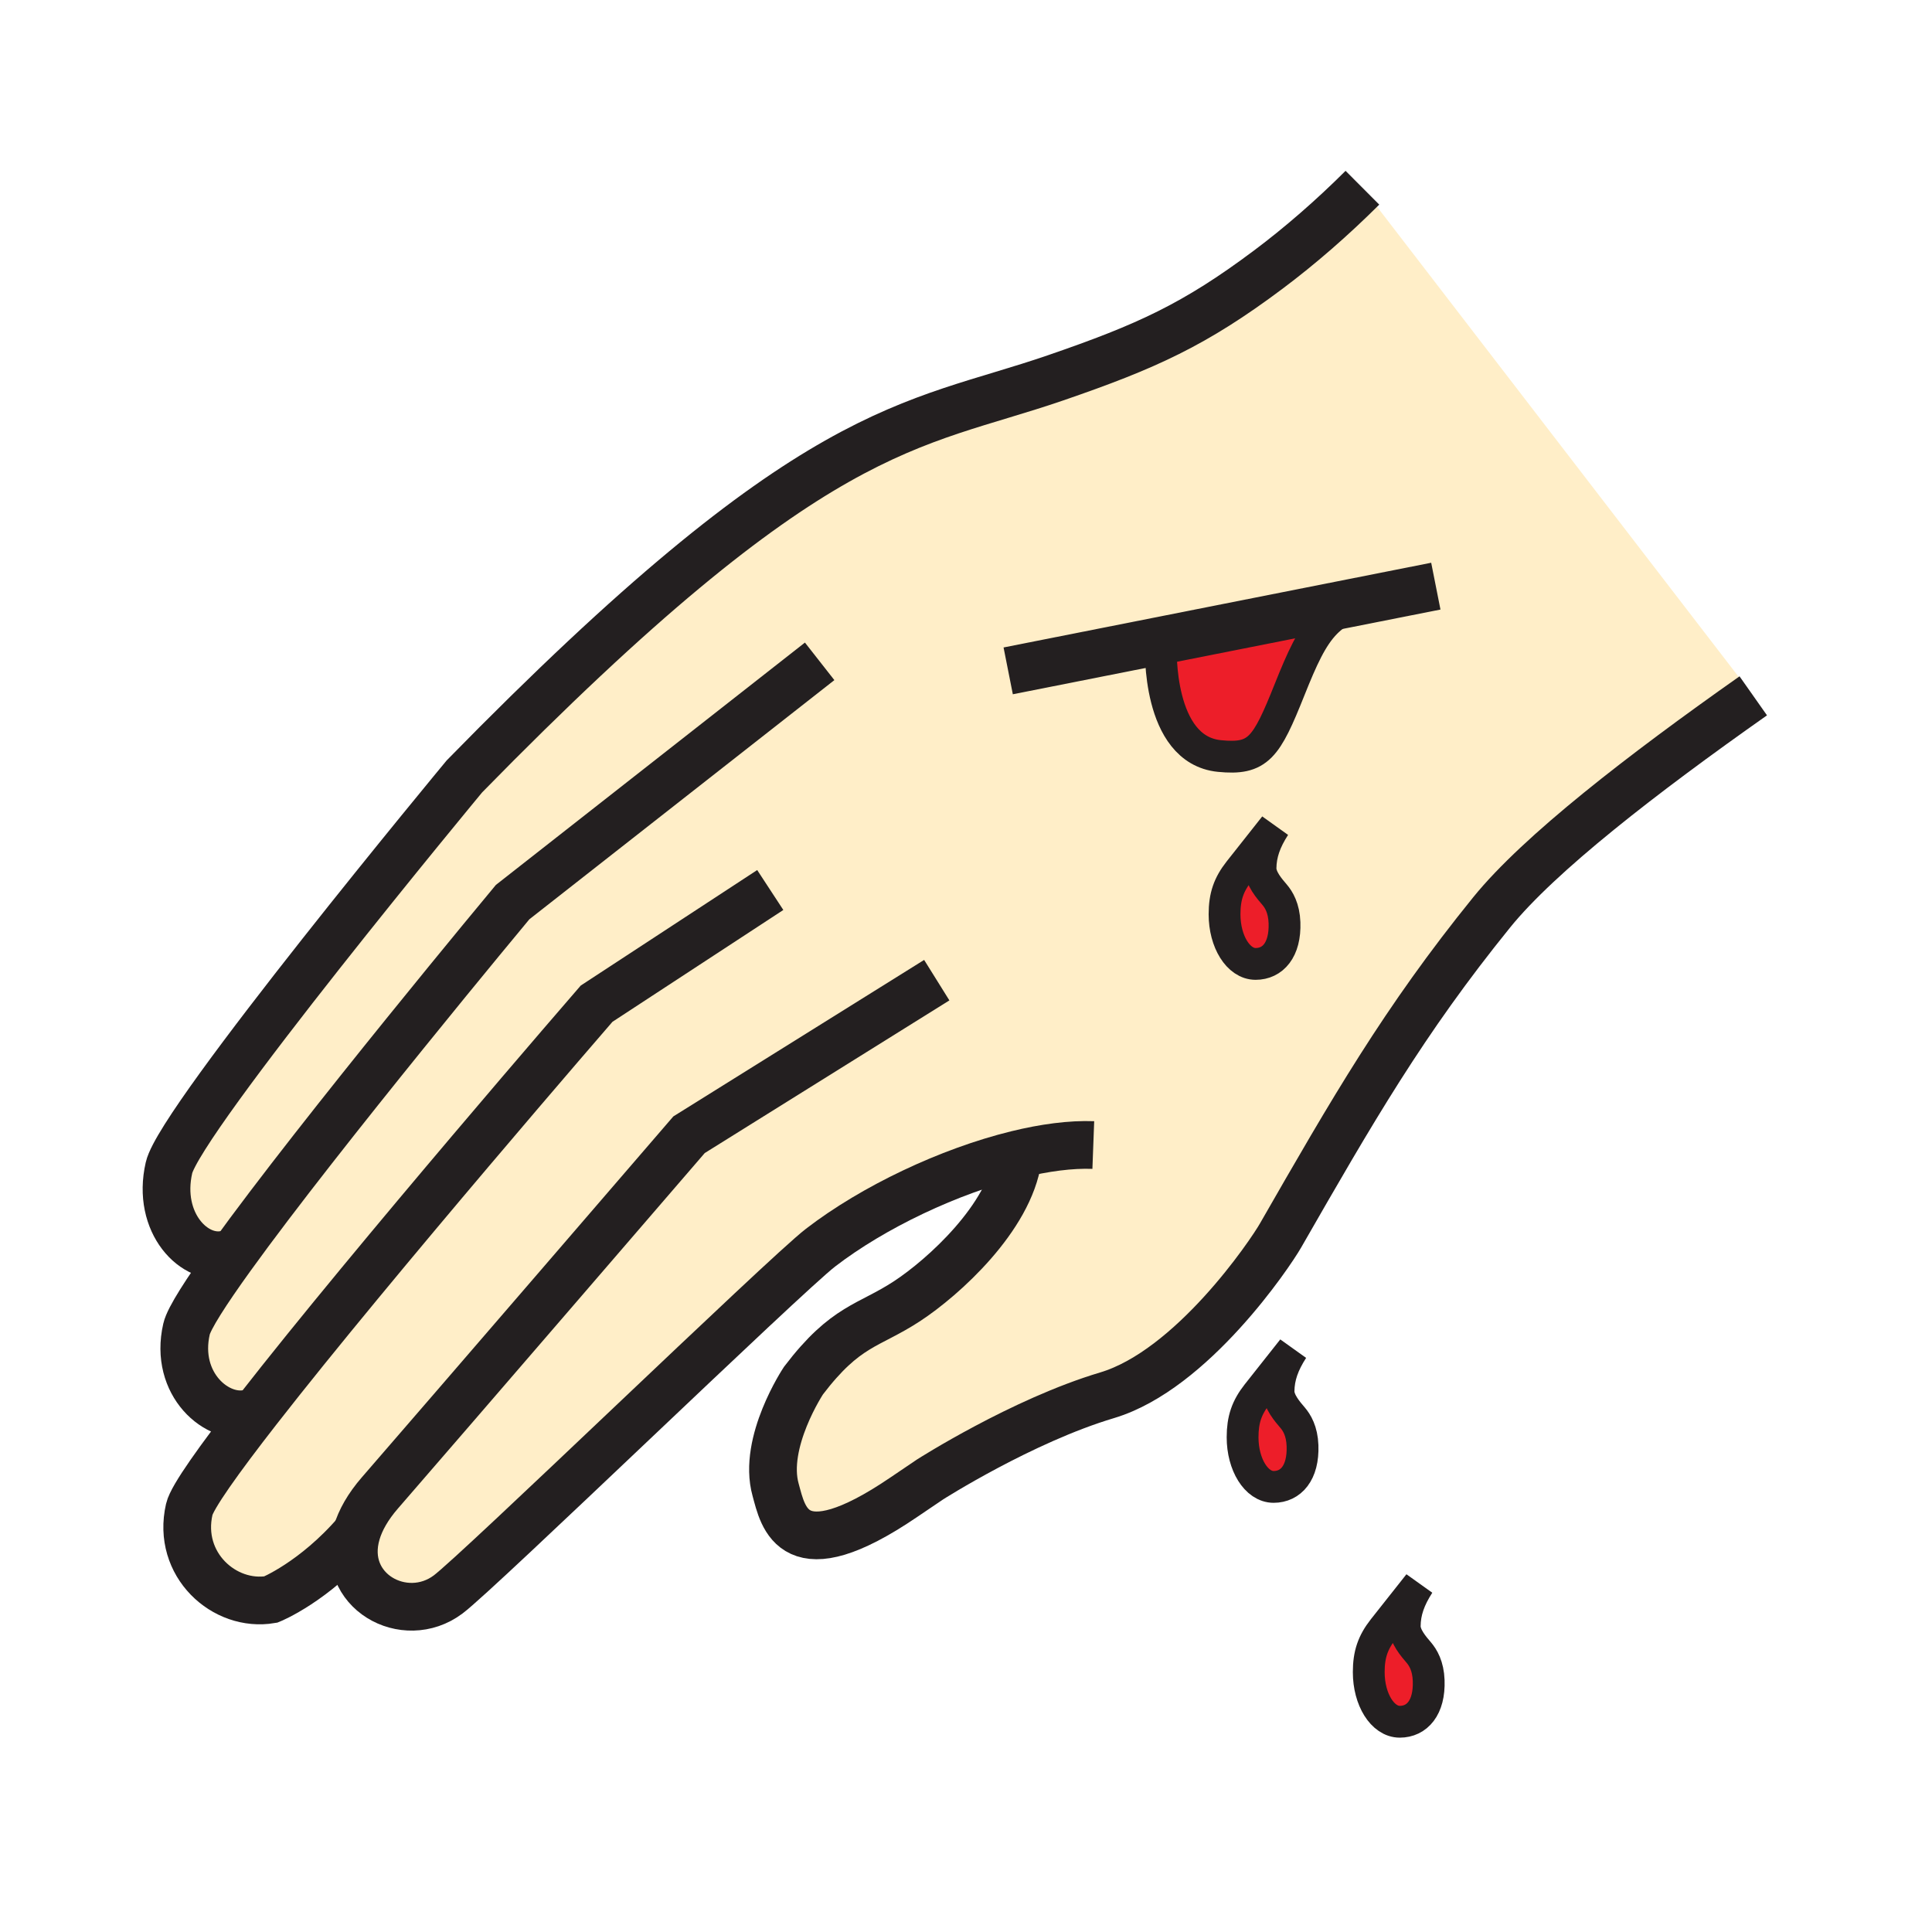
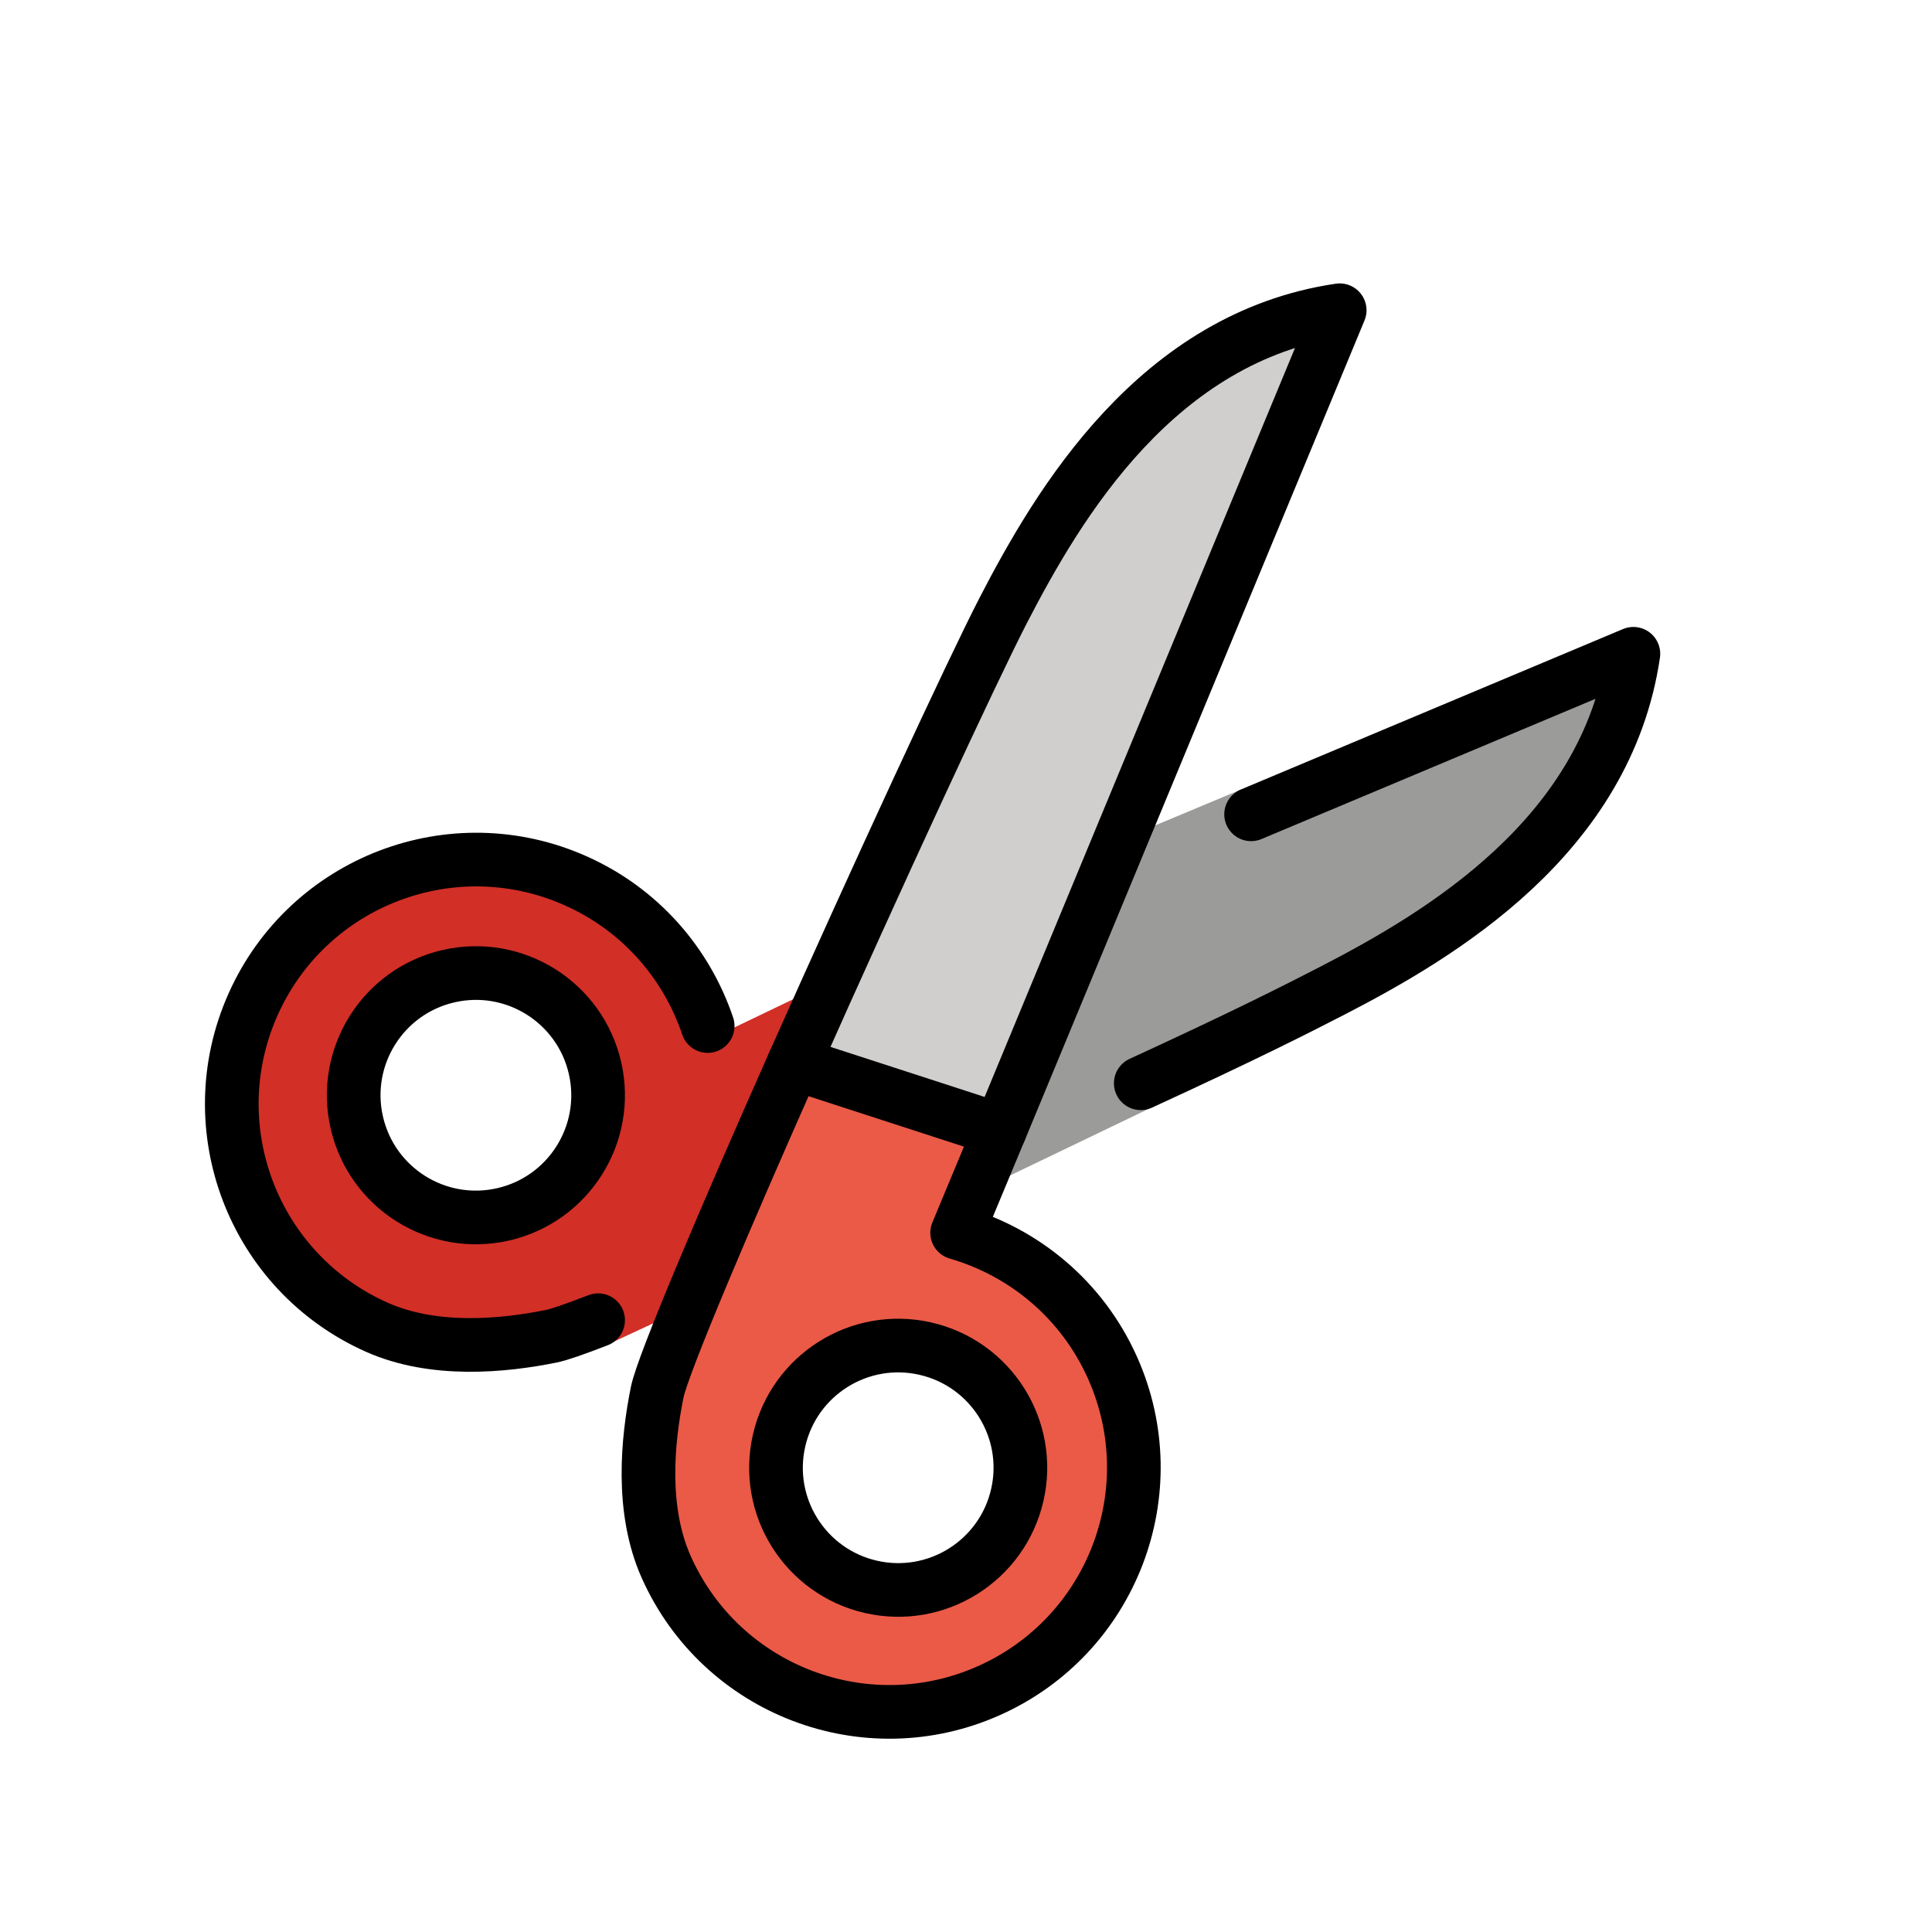
- <svg xmlns="http://www.w3.org/2000/svg" width="850.394" height="850.394" viewBox="0 0 850.394 850.394" overflow="visible">
-   <path d="M101.75 553.26L100 552c-14.28 3.77-31.19-13.75-25.62-37.99 4.91-21.39 130.03-172.26 130.03-172.26 154.66-158.12 195.83-153.3 260.27-175.46 40-13.75 61.221-23.39 93.57-47.62 13.84-10.37 27.94-22.59 41.43-36.04l172.04 223.65c-48.79 34.35-94.189 69.45-115.149 95.32-38.681 47.73-61.391 87.3-92.95 142.27-4.43 7.77-38.91 59.09-76.33 70.28-37.43 11.17-77.93 37.06-77.93 37.06-3.97 2.65-7.82 5.25-11.5 7.78-48.98 33.33-53.11 8.93-56.47-3.26-5.81-20.86 12.28-48.051 12.28-48.051 18.69-24.54 28.49-23.76 45.59-34.96 16-10.5 45-36.7 48.74-62.72l-.45-1.84c-29.65 7.26-63.14 23.12-86.38 41.01-16.04 12.38-150.35 142.5-163.93 152.66-19.12 14.32-47.89-1.54-40.23-27.24-18.73 21.771-37.79 29.46-37.79 29.46-20.5 3.49-41.48-15.439-35.91-39.71 1.22-5.34 13.04-21.92 30.08-43.78L110 622c-14.28 3.76-33.48-12.75-27.9-37.01 1.07-4.69 8.58-16.36 19.65-31.73zM510.97 284.7s-1.79 45.31 25.75 48.07c17.16 1.71 20.601-3.44 30.891-29.18 5.51-13.78 9.729-23.17 15.87-29.44L510.97 284.7zm41.69 139.58c7.53 0 13.149-6.1 12.729-18.15-.239-6.46-2.52-10.15-4.359-12.31-2.21-2.58-6.24-7.14-6.2-11.68.07-6.33 2.08-11.97 6.25-18.44l-15.65 19.8c-4.6 5.85-6.43 11.09-6.43 18.94 0 12.06 6.11 21.84 13.66 21.84z" fill="#ffeec8" class="aac-skin-fill" />
-   <path d="M567.61 303.59c-10.29 25.74-13.73 30.89-30.891 29.18-27.54-2.76-25.75-48.07-25.75-48.07l72.511-10.55c-6.14 6.27-10.36 15.66-15.87 29.44zM628.85 739.7c.431 12.04-5.189 18.149-12.729 18.149s-13.65-9.77-13.65-21.84c0-7.85 1.84-13.1 6.42-18.939l15.66-19.801c-4.16 6.471-6.189 12.11-6.24 18.431-.06 4.55 3.98 9.1 6.181 11.689 1.838 2.161 4.128 5.851 4.358 12.311zM573.32 636.33c.43 12.05-5.2 18.15-12.73 18.15-7.54 0-13.649-9.78-13.649-21.841 0-7.85 1.829-13.09 6.42-18.939l15.659-19.8c-4.17 6.47-6.189 12.109-6.26 18.439-.04 4.54 4 9.101 6.2 11.68 1.84 2.161 4.13 5.851 4.36 12.311zM565.39 406.13c.42 12.05-5.199 18.15-12.729 18.15-7.55 0-13.66-9.78-13.66-21.84 0-7.85 1.83-13.09 6.43-18.94l15.65-19.8c-4.17 6.47-6.18 12.11-6.25 18.44-.04 4.54 3.99 9.1 6.2 11.68 1.839 2.16 4.119 5.85 4.359 12.31z" fill="#ed1e29" />
-   <g fill="none" stroke="#231f20">
-     <path d="M569.02 593.9c-4.17 6.47-6.189 12.109-6.26 18.439-.04 4.54 4 9.101 6.2 11.68 1.84 2.16 4.13 5.851 4.36 12.311.43 12.05-5.2 18.15-12.73 18.15-7.54 0-13.649-9.78-13.649-21.841 0-7.85 1.829-13.09 6.42-18.939l15.659-19.8zM561.08 363.7c-4.17 6.47-6.18 12.11-6.25 18.44-.04 4.54 3.99 9.1 6.2 11.68 1.84 2.16 4.12 5.85 4.359 12.31.42 12.05-5.199 18.15-12.729 18.15-7.55 0-13.66-9.78-13.66-21.84 0-7.85 1.83-13.09 6.43-18.94l15.65-19.8zM624.55 697.27c-4.16 6.471-6.189 12.11-6.24 18.431-.06 4.55 3.98 9.1 6.181 11.689 1.84 2.16 4.13 5.851 4.359 12.311.431 12.04-5.189 18.149-12.729 18.149s-13.65-9.77-13.65-21.84c0-7.85 1.84-13.1 6.42-18.939l15.659-19.801z" stroke-width="14" />
-     <path d="M481.23 504c-9.921-.37-21.48 1.16-33.681 4.16-29.65 7.26-63.14 23.12-86.38 41.01-16.04 12.38-150.35 142.5-163.93 152.66-19.12 14.32-47.89-1.54-40.23-27.24 1.62-5.439 4.88-11.33 10.2-17.46 28.1-32.35 136.08-157.66 136.08-157.66l109.04-68.04" stroke-width="21" />
-     <path d="M339.04 391.75l-76.45 50.04s-98.09 113.17-149.2 178.77C96.35 642.42 84.53 659 83.31 664.34c-5.57 24.271 15.41 43.2 35.91 39.71 0 0 19.06-7.689 37.79-29.46.02-.02.03-.04.05-.06M360.78 291.1L225.63 397.08s-84.5 101.49-123.88 156.18c-11.07 15.37-18.58 27.04-19.65 31.73-5.58 24.26 13.62 40.77 27.9 37.01" stroke-width="21" />
-     <path d="M599.68 82.63c-13.489 13.45-27.59 25.67-41.43 36.04-32.35 24.23-53.57 33.87-93.57 47.62-64.439 22.16-105.61 17.34-260.27 175.46 0 0-125.12 150.87-130.03 172.26C68.81 538.25 85.72 555.77 100 552M448 510c-3.74 26.02-32.74 52.22-48.74 62.72-17.1 11.2-26.9 10.42-45.59 34.96 0 0-18.09 27.19-12.28 48.051 3.36 12.189 7.49 36.59 56.47 3.26 3.68-2.53 7.53-5.13 11.5-7.78 0 0 40.5-25.89 77.93-37.06 37.42-11.19 71.9-62.511 76.33-70.28 31.56-54.97 54.27-94.54 92.95-142.27 20.96-25.87 66.359-60.97 115.149-95.32M632 258l-188.23 37.29" stroke-width="21" />
-     <path d="M510.97 284.7s-1.79 45.31 25.75 48.07c17.16 1.71 20.601-3.44 30.891-29.18 5.51-13.78 9.729-23.17 15.87-29.44 5.35-5.45 12.149-8.55 22.52-10.15" stroke-width="14" />
+ <svg xmlns="http://www.w3.org/2000/svg" id="emoji" viewBox="0 0 72 72">
+   <g id="color">
+     <path fill="#EA5A47" stroke="none" d="M24.488,52.117c-0.544,2.691-0.439,4.994,0.305,6.66c2.054,4.6,7.466,6.677,12.07,4.62 c2.229-0.995,3.938-2.798,4.81-5.078c0.873-2.28,0.806-4.763-0.189-6.993c-1.098-2.458-2.471-4.353-5.066-5.103 c-0.309-0.089-0.039-1.131,0.084-1.427l0.84-2.813l-7.599-2.53C26.319,47.183,24.636,51.377,24.488,52.117z M34.52,50.112c1.226,0.28,2.269,1.019,2.938,2.083c0.668,1.064,0.882,2.325,0.602,3.551 c-0.28,1.226-1.02,2.269-2.084,2.938c-0.76,0.477-1.619,0.722-2.494,0.722c-0.352,0-0.706-0.04-1.057-0.12 c-1.226-0.28-2.269-1.019-2.938-2.084c-0.669-1.064-0.882-2.325-0.602-3.551 c0.28-1.226,1.02-2.269,2.084-2.938C32.035,50.045,33.3,49.833,34.52,50.112z" />
+     <path fill="#D0CFCE" stroke="none" d="M37.009,42.077l12.133-30.045c-2.187,0.695-4.555,1.24-6.5,3.214 c-2.443,2.479-4.225,6.392-4.225,6.392s-7.584,16.521-7.952,17.344C30.451,39.012,37.009,42.077,37.009,42.077z" />
+     <path fill="#9b9b9a" stroke="none" d="M61.011,24.5c0,0-15.291,5.18-14.812,4.951c-0.001-0.001-0.003-0.004-0.004-0.005 l-3.946,1.649l-5.136,12.966l5.709-2.744l0.002-0.015c-0.103,0.034,9.415-5.641,9.588-5.731 C56.436,33.493,59.439,29.427,61.011,24.5z" />
+     <path fill="#D22F27" stroke="none" d="M21.833,32.884c-4.082-1.822-10.4,0.207-12.222,4.287c-1.822,4.083-0.179,10.432,3.903,12.254 c1.478,0.66,3.942,1.056,6.33,0.574c0.102-0.021,3.366-0.227,2.978,0.025l2.285-1.063 c1.178-2.971,4.716-11.342,5.006-11.988l-2.738,1.314l-0.006,0.011C27.351,38.583,23.891,33.804,21.833,32.884z M21.584,43.235c-0.646,1.028-1.653,1.742-2.837,2.012c-0.339,0.077-0.678,0.115-1.012,0.115 c-2.073,0-3.95-1.43-4.43-3.534c-0.271-1.184-0.064-2.401,0.582-3.429c0.646-1.028,1.653-1.742,2.837-2.012 c1.182-0.27,2.401-0.063,3.429,0.582c1.028,0.646,1.742,1.653,2.012,2.837 C22.436,40.989,22.23,42.207,21.584,43.235z" />
  </g>
-   <path fill="none" d="M0 0h850.394v850.394H0z" />
+   <g id="hair" />
+   <g id="skin" />
+   <g id="skin-shadow" />
+   <g id="line">
+     <path fill="none" stroke="#000000" stroke-linecap="round" stroke-linejoin="round" stroke-miterlimit="10" stroke-width="2" d="M29.584,39.621c3.058-6.88,6.652-14.644,7.8-16.865c2.072-4.012,5.734-10.19,12.542-11.194L37.264,42.116" />
+     <path fill="none" stroke="#000000" stroke-linecap="round" stroke-linejoin="round" stroke-miterlimit="10" stroke-width="2" d="M41.462,50.976c-1.138-2.549-3.304-4.314-5.792-5.034l1.593-3.826l-7.68-2.494 c-2.505,5.64-4.88,11.216-5.092,12.265c-0.361,1.787-0.617,4.374,0.338,6.513 c2.05,4.593,7.435,6.654,12.028,4.604C41.451,60.954,43.512,55.569,41.462,50.976z M37.912,55.712 c-0.56,2.452-3.001,3.986-5.452,3.426c-2.452-0.56-3.986-3.001-3.426-5.452 c0.56-2.452,3.001-3.986,5.453-3.426C36.938,50.819,38.472,53.26,37.912,55.712z" />
+     <path fill="none" stroke="#000000" stroke-linecap="round" stroke-linejoin="round" stroke-miterlimit="10" stroke-width="2" d="M26.373,38.237c-0.784-2.326-2.496-4.331-4.914-5.41c-4.593-2.05-9.978,0.011-12.028,4.604 c-2.05,4.593,0.012,9.978,4.604,12.028c2.139,0.955,4.726,0.7,6.513,0.338 c0.293-0.059,0.898-0.27,1.742-0.597 M18.749,45.256c-2.452,0.56-4.893-0.974-5.453-3.426 c-0.56-2.452,0.974-4.893,3.426-5.452c2.452-0.56,4.893,0.974,5.453,3.426 C22.734,42.255,21.201,44.696,18.749,45.256z" />
+     <path fill="none" stroke="#000000" stroke-linecap="round" stroke-linejoin="round" stroke-miterlimit="10" stroke-width="2" d="M46.625,30.347l14.247-5.982c-1.004,6.808-7.182,10.47-11.194,12.542c-1.312,0.677-3.312,1.693-7.165,3.463" />
+   </g>
</svg>
